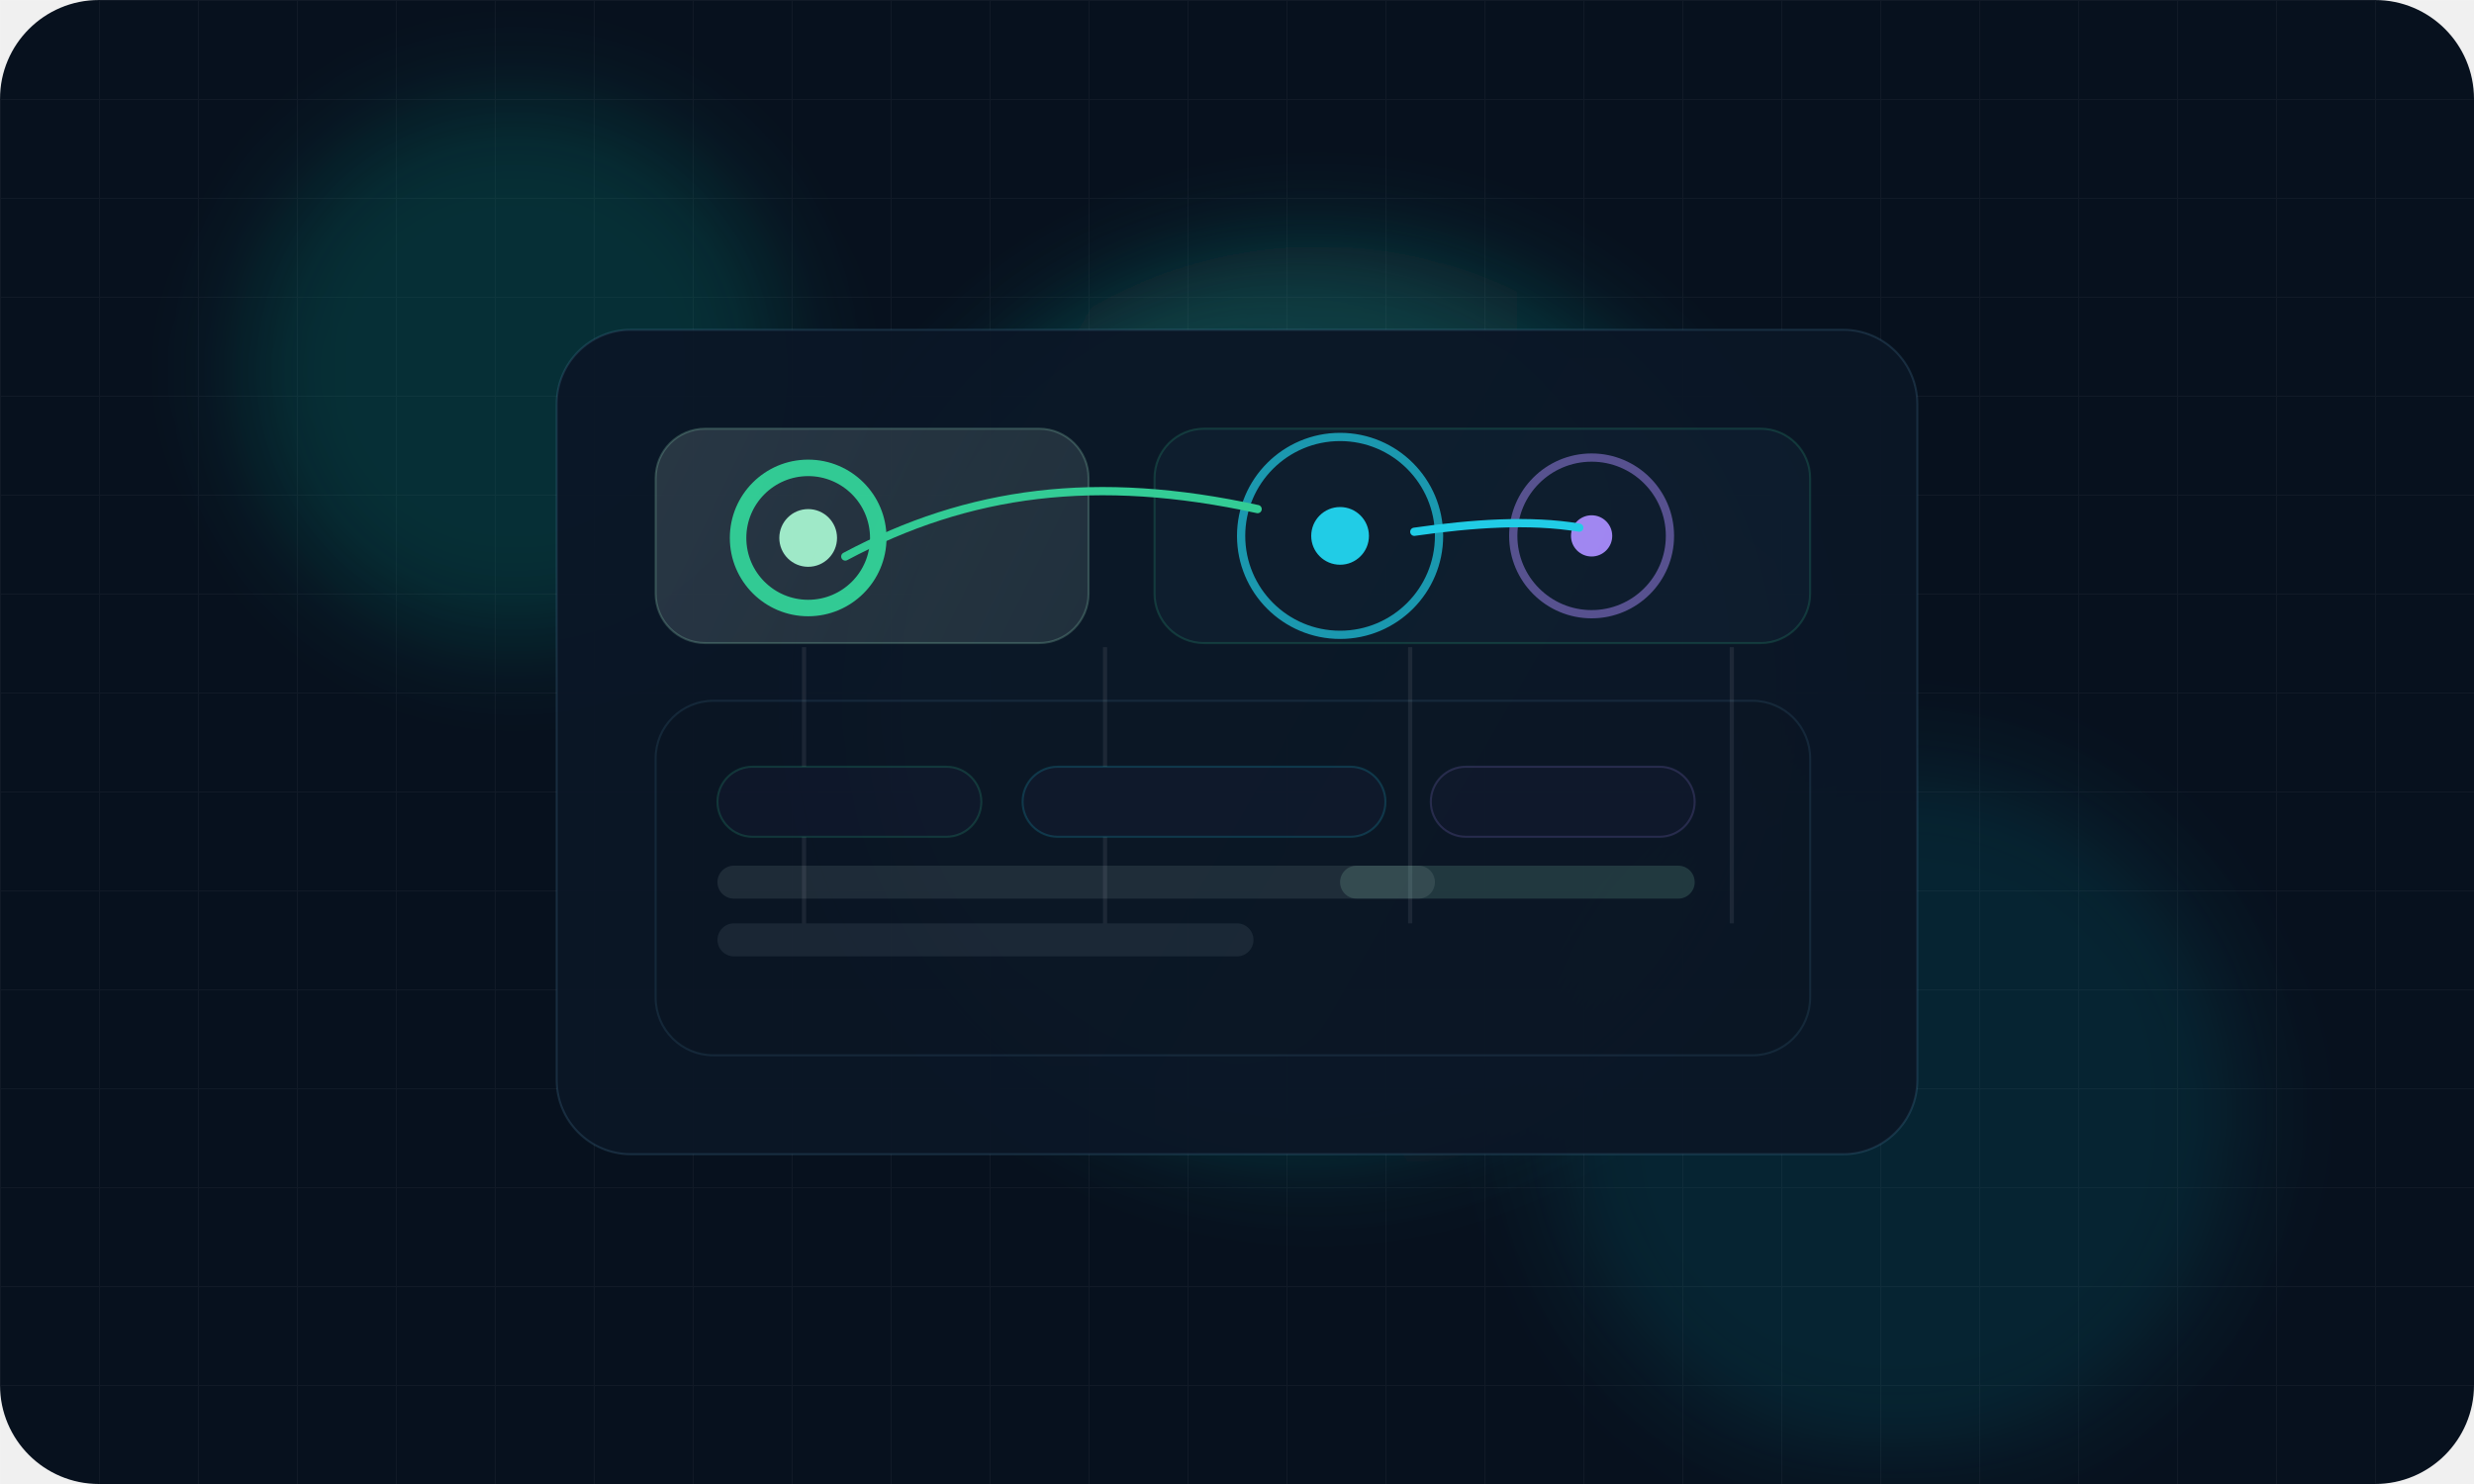
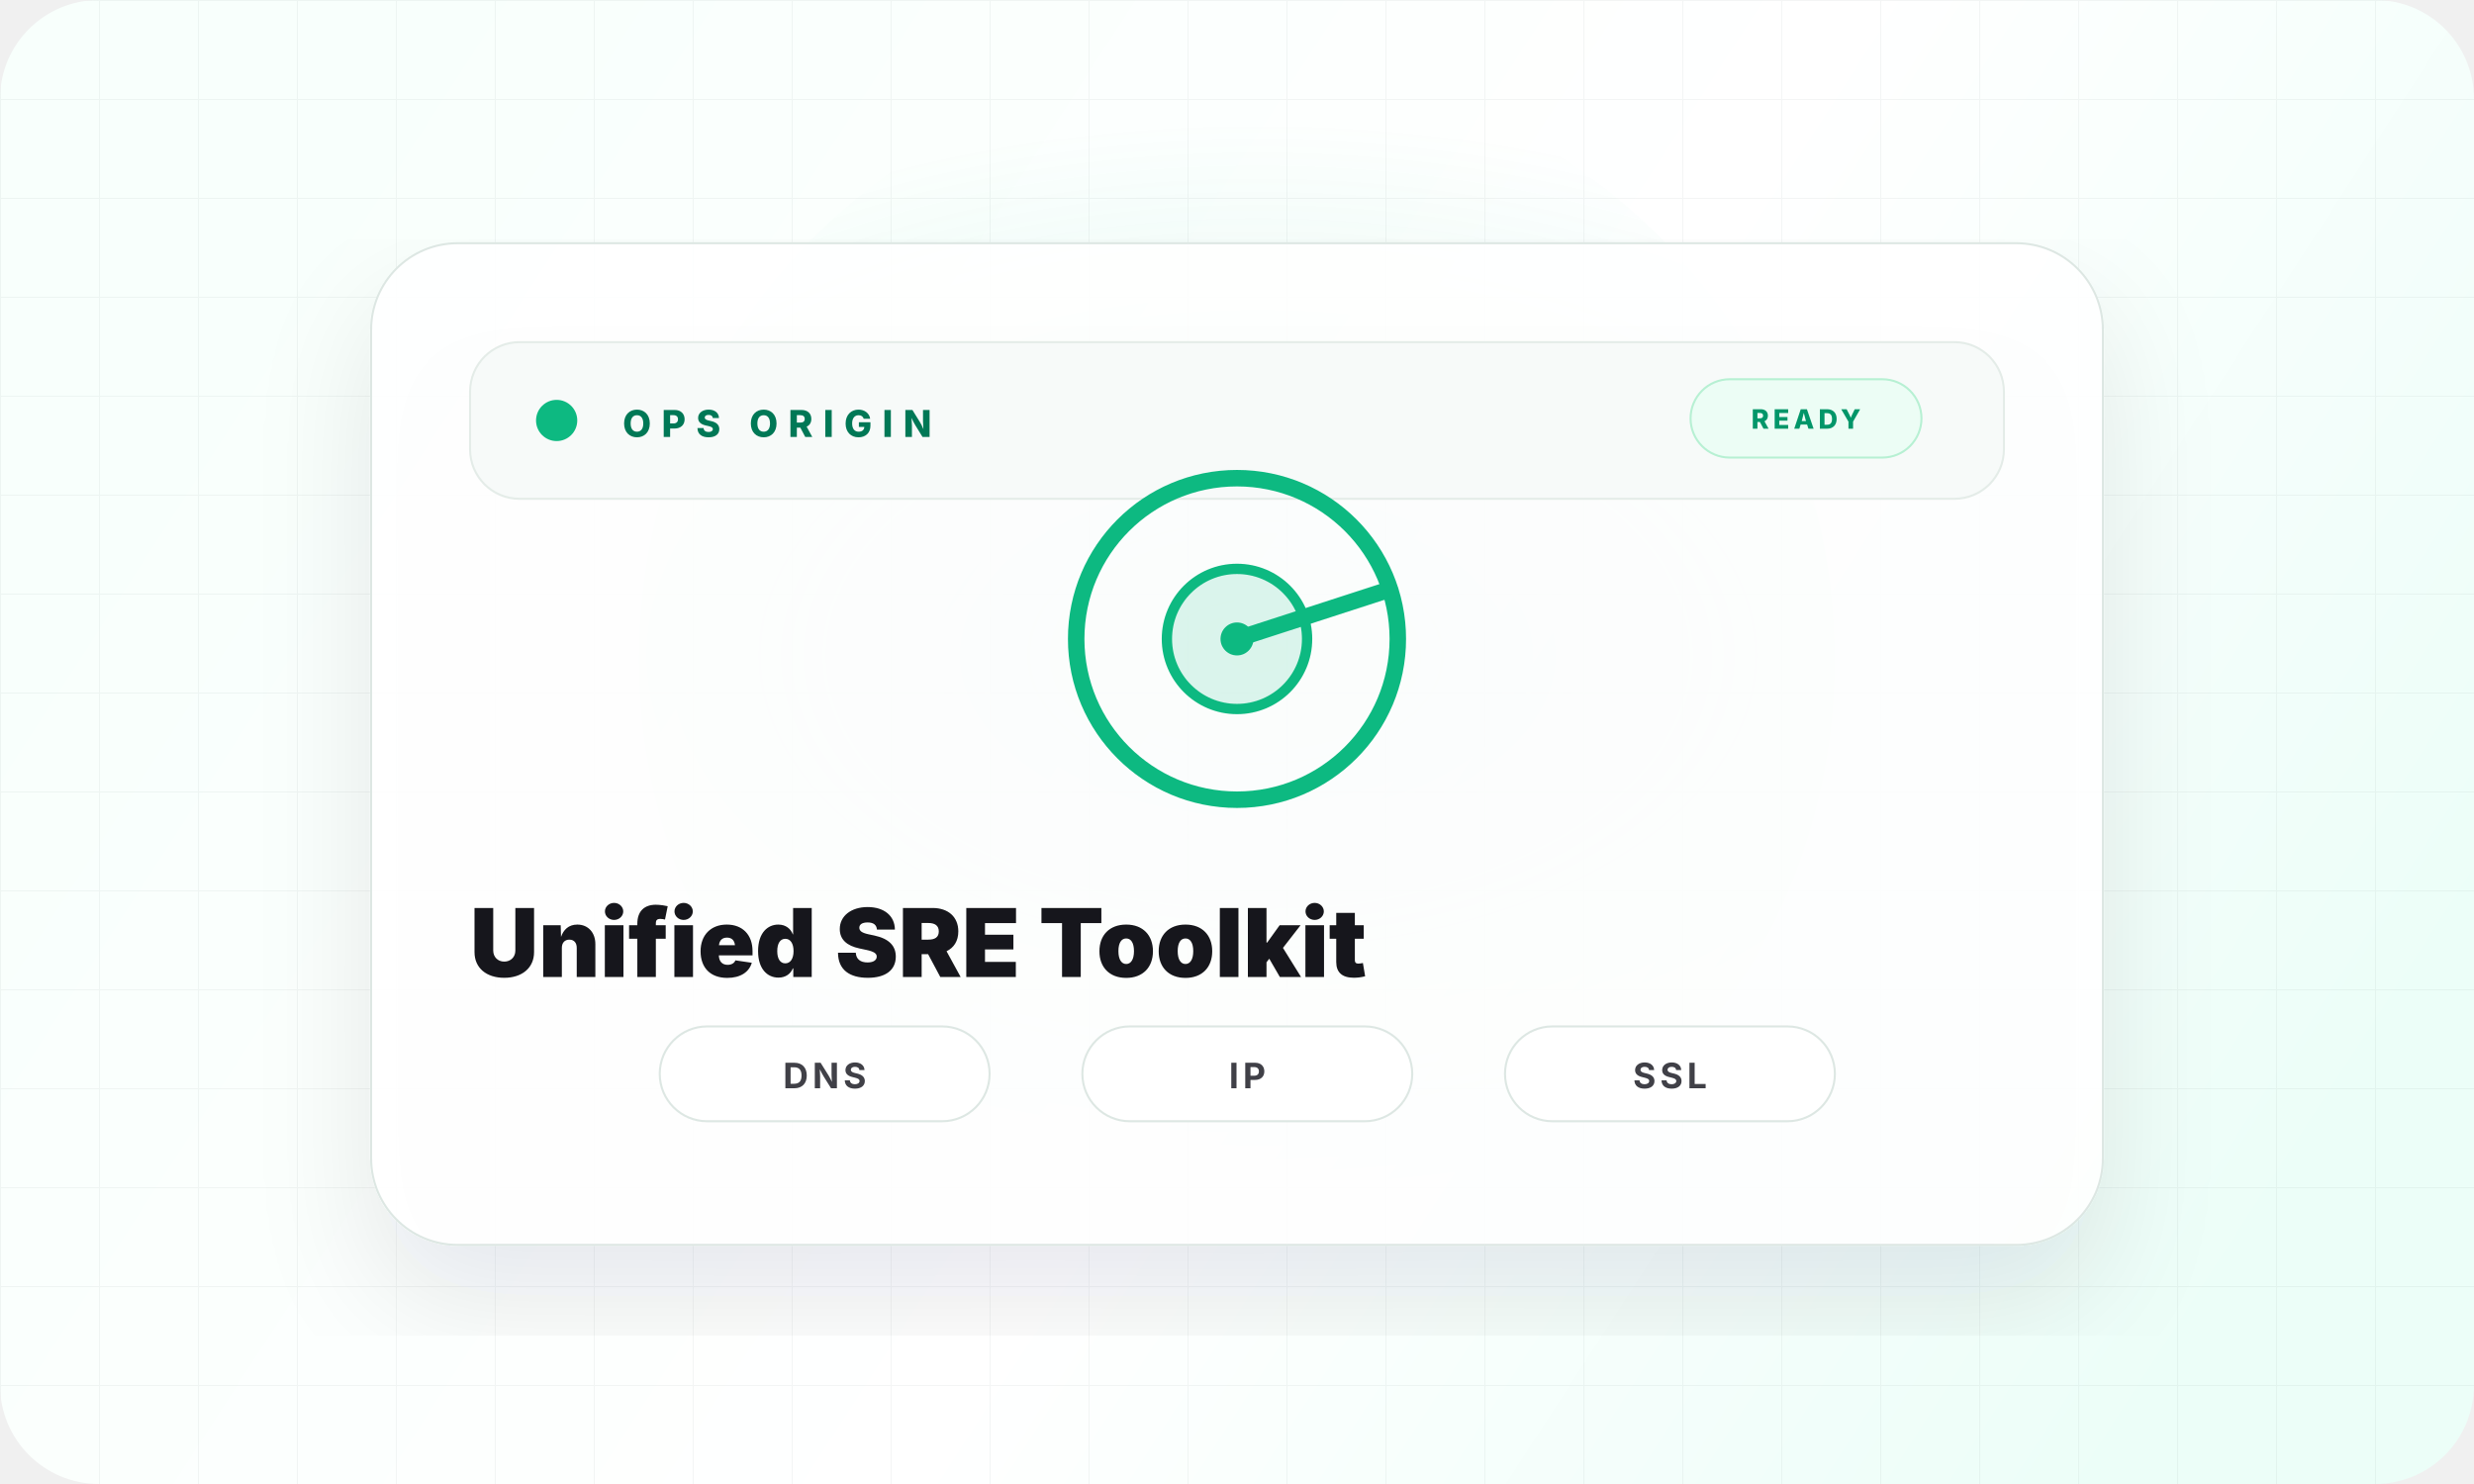
<svg xmlns="http://www.w3.org/2000/svg" width="1200" height="720" viewBox="0 0 1200 720" fill="none">
-   <rect width="1200" height="720" rx="48" fill="#07111E" />
  <defs>
-     <linearGradient id="g1" x1="140" y1="120" x2="1040" y2="640" gradientUnits="userSpaceOnUse">
-       <stop stop-color="#0F766E" stop-opacity="0.95" />
-       <stop offset="0.52" stop-color="#14B8A6" stop-opacity="0.45" />
-       <stop offset="1" stop-color="#7DD3FC" stop-opacity="0.08" />
+     <linearGradient id="bg" x1="150" y1="70" x2="1060" y2="660" gradientUnits="userSpaceOnUse">
+       <stop stop-color="#F8FFFC" />
+       <stop offset="0.55" stop-color="#FFFFFF" />
+       <stop offset="1" stop-color="#ECFEF8" />
    </linearGradient>
-     <linearGradient id="g2" x1="220" y1="180" x2="1000" y2="560" gradientUnits="userSpaceOnUse">
-       <stop stop-color="#ECFEFF" stop-opacity="0.9" />
-       <stop offset="1" stop-color="#A7F3D0" stop-opacity="0.18" />
-     </linearGradient>
-     <filter id="blur" x="-20%" y="-20%" width="140%" height="140%">
-       <feGaussianBlur stdDeviation="24" />
+     <radialGradient id="halo" cx="0" cy="0" r="1" gradientUnits="userSpaceOnUse" gradientTransform="translate(610 318) rotate(90) scale(260 440)">
+       <stop stop-color="#10B981" stop-opacity="0.16" />
+       <stop offset="1" stop-color="#10B981" stop-opacity="0" />
+     </radialGradient>
+     <pattern id="grid" width="48" height="48" patternUnits="userSpaceOnUse">
+       <path d="M48 0H0V48" fill="none" stroke="#0F172A" stroke-opacity="0.045" stroke-width="1" />
+     </pattern>
+     <filter id="shadow" x="120" y="88" width="960" height="560" filterUnits="userSpaceOnUse" color-interpolation-filters="sRGB">
+       <feDropShadow dx="0" dy="28" stdDeviation="28" flood-color="#0F172A" flood-opacity="0.10" />
    </filter>
-     <pattern id="grid" width="48" height="48" patternUnits="userSpaceOnUse">
-       <path d="M 48 0 L 0 0 0 48" fill="none" stroke="#FFFFFF" stroke-opacity="0.04" stroke-width="1" />
-     </pattern>
  </defs>
-   <rect width="1200" height="720" fill="url(#grid)" />
-   <circle cx="250" cy="180" r="132" fill="#14B8A6" fill-opacity="0.18" filter="url(#blur)" />
-   <circle cx="920" cy="540" r="168" fill="#22D3EE" fill-opacity="0.10" filter="url(#blur)" />
-   <circle cx="640" cy="340" r="220" fill="url(#g1)" fill-opacity="0.55" filter="url(#blur)" />
-   <g opacity="0.95">
-     <rect x="270" y="160" width="660" height="400" rx="36" fill="#0B1626" stroke="#7DD3FC" stroke-opacity="0.14" />
-     <rect x="318" y="208" width="210" height="104" rx="24" fill="url(#g2)" fill-opacity="0.18" stroke="#A7F3D0" stroke-opacity="0.22" />
-     <rect x="560" y="208" width="318" height="104" rx="24" fill="#0E1C2D" stroke="#34D399" stroke-opacity="0.18" />
-     <rect x="318" y="340" width="560" height="172" rx="28" fill="#0A1524" stroke="#7DD3FC" stroke-opacity="0.10" />
-     <circle cx="392" cy="261" r="34" stroke="#34D399" stroke-width="8" />
-     <circle cx="392" cy="261" r="14" fill="#A7F3D0" />
-     <circle cx="650" cy="260" r="48" stroke="#22D3EE" stroke-opacity="0.7" stroke-width="4" />
-     <circle cx="650" cy="260" r="14" fill="#22D3EE" />
-     <circle cx="772" cy="260" r="38" stroke="#A78BFA" stroke-opacity="0.5" stroke-width="4" />
-     <circle cx="772" cy="260" r="10" fill="#A78BFA" />
-     <path d="M410 270C470 238 532 230 610 247" stroke="#34D399" stroke-width="4" stroke-linecap="round" />
-     <path d="M686 258C714 254 742 252 766 256" stroke="#22D3EE" stroke-width="4" stroke-linecap="round" />
-     <path d="M390 314V448M536 314V448M684 314V448M840 314V448" stroke="#FFFFFF" stroke-opacity="0.08" stroke-width="2" />
-     <rect x="348" y="372" width="128" height="34" rx="17" fill="#0F172A" stroke="#34D399" stroke-opacity="0.18" />
-     <rect x="496" y="372" width="176" height="34" rx="17" fill="#0F172A" stroke="#22D3EE" stroke-opacity="0.18" />
-     <rect x="694" y="372" width="128" height="34" rx="17" fill="#0F172A" stroke="#A78BFA" stroke-opacity="0.18" />
-     <rect x="348" y="420" width="348" height="16" rx="8" fill="#ECFEFF" fill-opacity="0.10" />
-     <rect x="348" y="448" width="260" height="16" rx="8" fill="#ECFEFF" fill-opacity="0.08" />
-     <rect x="650" y="420" width="172" height="16" rx="8" fill="#A7F3D0" fill-opacity="0.16" />
+   <rect width="1200" height="720" rx="48" fill="url(#bg)" />
+   <rect width="1200" height="720" rx="48" fill="url(#grid)" />
+   <circle cx="600" cy="320" r="290" fill="url(#halo)" />
+   <g filter="url(#shadow)">
+     <rect x="180" y="118" width="840" height="486" rx="42" fill="#FFFFFF" fill-opacity="0.90" stroke="#DDE7E3" />
+     <rect x="228" y="166" width="744" height="76" rx="24" fill="#F7FAF9" stroke="#E4ECE8" />
+     <circle cx="270" cy="204" r="10" fill="#10B981" />
+     <text x="302" y="212" font-family="Inter, ui-sans-serif, system-ui" font-size="18" font-weight="800" letter-spacing="5" fill="#047857">OPS ORIGIN</text>
+     <text x="228" y="474" font-family="Inter, ui-sans-serif, system-ui" font-size="46" font-weight="900" fill="#18181B">Unified SRE Toolkit</text>
+     <rect x="820" y="184" width="112" height="38" rx="19" fill="#ECFDF5" stroke="#B7F0D3" />
+     <text x="876" y="208" text-anchor="middle" font-family="Inter, ui-sans-serif, system-ui" font-size="13" font-weight="800" letter-spacing="2" fill="#059669">READY</text>
+     <circle cx="600" cy="310" r="78" fill="none" stroke="#10B981" stroke-width="8" />
+     <circle cx="600" cy="310" r="34" fill="#10B981" fill-opacity="0.14" stroke="#10B981" stroke-width="5" />
+     <path d="M600 310L674 286" stroke="#10B981" stroke-width="8" stroke-linecap="round" />
+     <circle cx="600" cy="310" r="8" fill="#10B981" />
+     <g>
+       <rect x="320" y="498" width="160" height="46" rx="23" fill="#FFFFFF" stroke="#DDE7E3" />
+       <text x="400" y="528" text-anchor="middle" font-family="Inter, ui-sans-serif, system-ui" font-size="17" font-weight="700" fill="#3F3F46" letter-spacing="2">DNS</text>
+     </g>
+     <g>
+       <rect x="525" y="498" width="160" height="46" rx="23" fill="#FFFFFF" stroke="#DDE7E3" />
+       <text x="605" y="528" text-anchor="middle" font-family="Inter, ui-sans-serif, system-ui" font-size="17" font-weight="700" fill="#3F3F46" letter-spacing="2">IP</text>
+     </g>
+     <g>
+       <rect x="730" y="498" width="160" height="46" rx="23" fill="#FFFFFF" stroke="#DDE7E3" />
+       <text x="810" y="528" text-anchor="middle" font-family="Inter, ui-sans-serif, system-ui" font-size="17" font-weight="700" fill="#3F3F46" letter-spacing="2">SSL</text>
+     </g>
  </g>
</svg>
